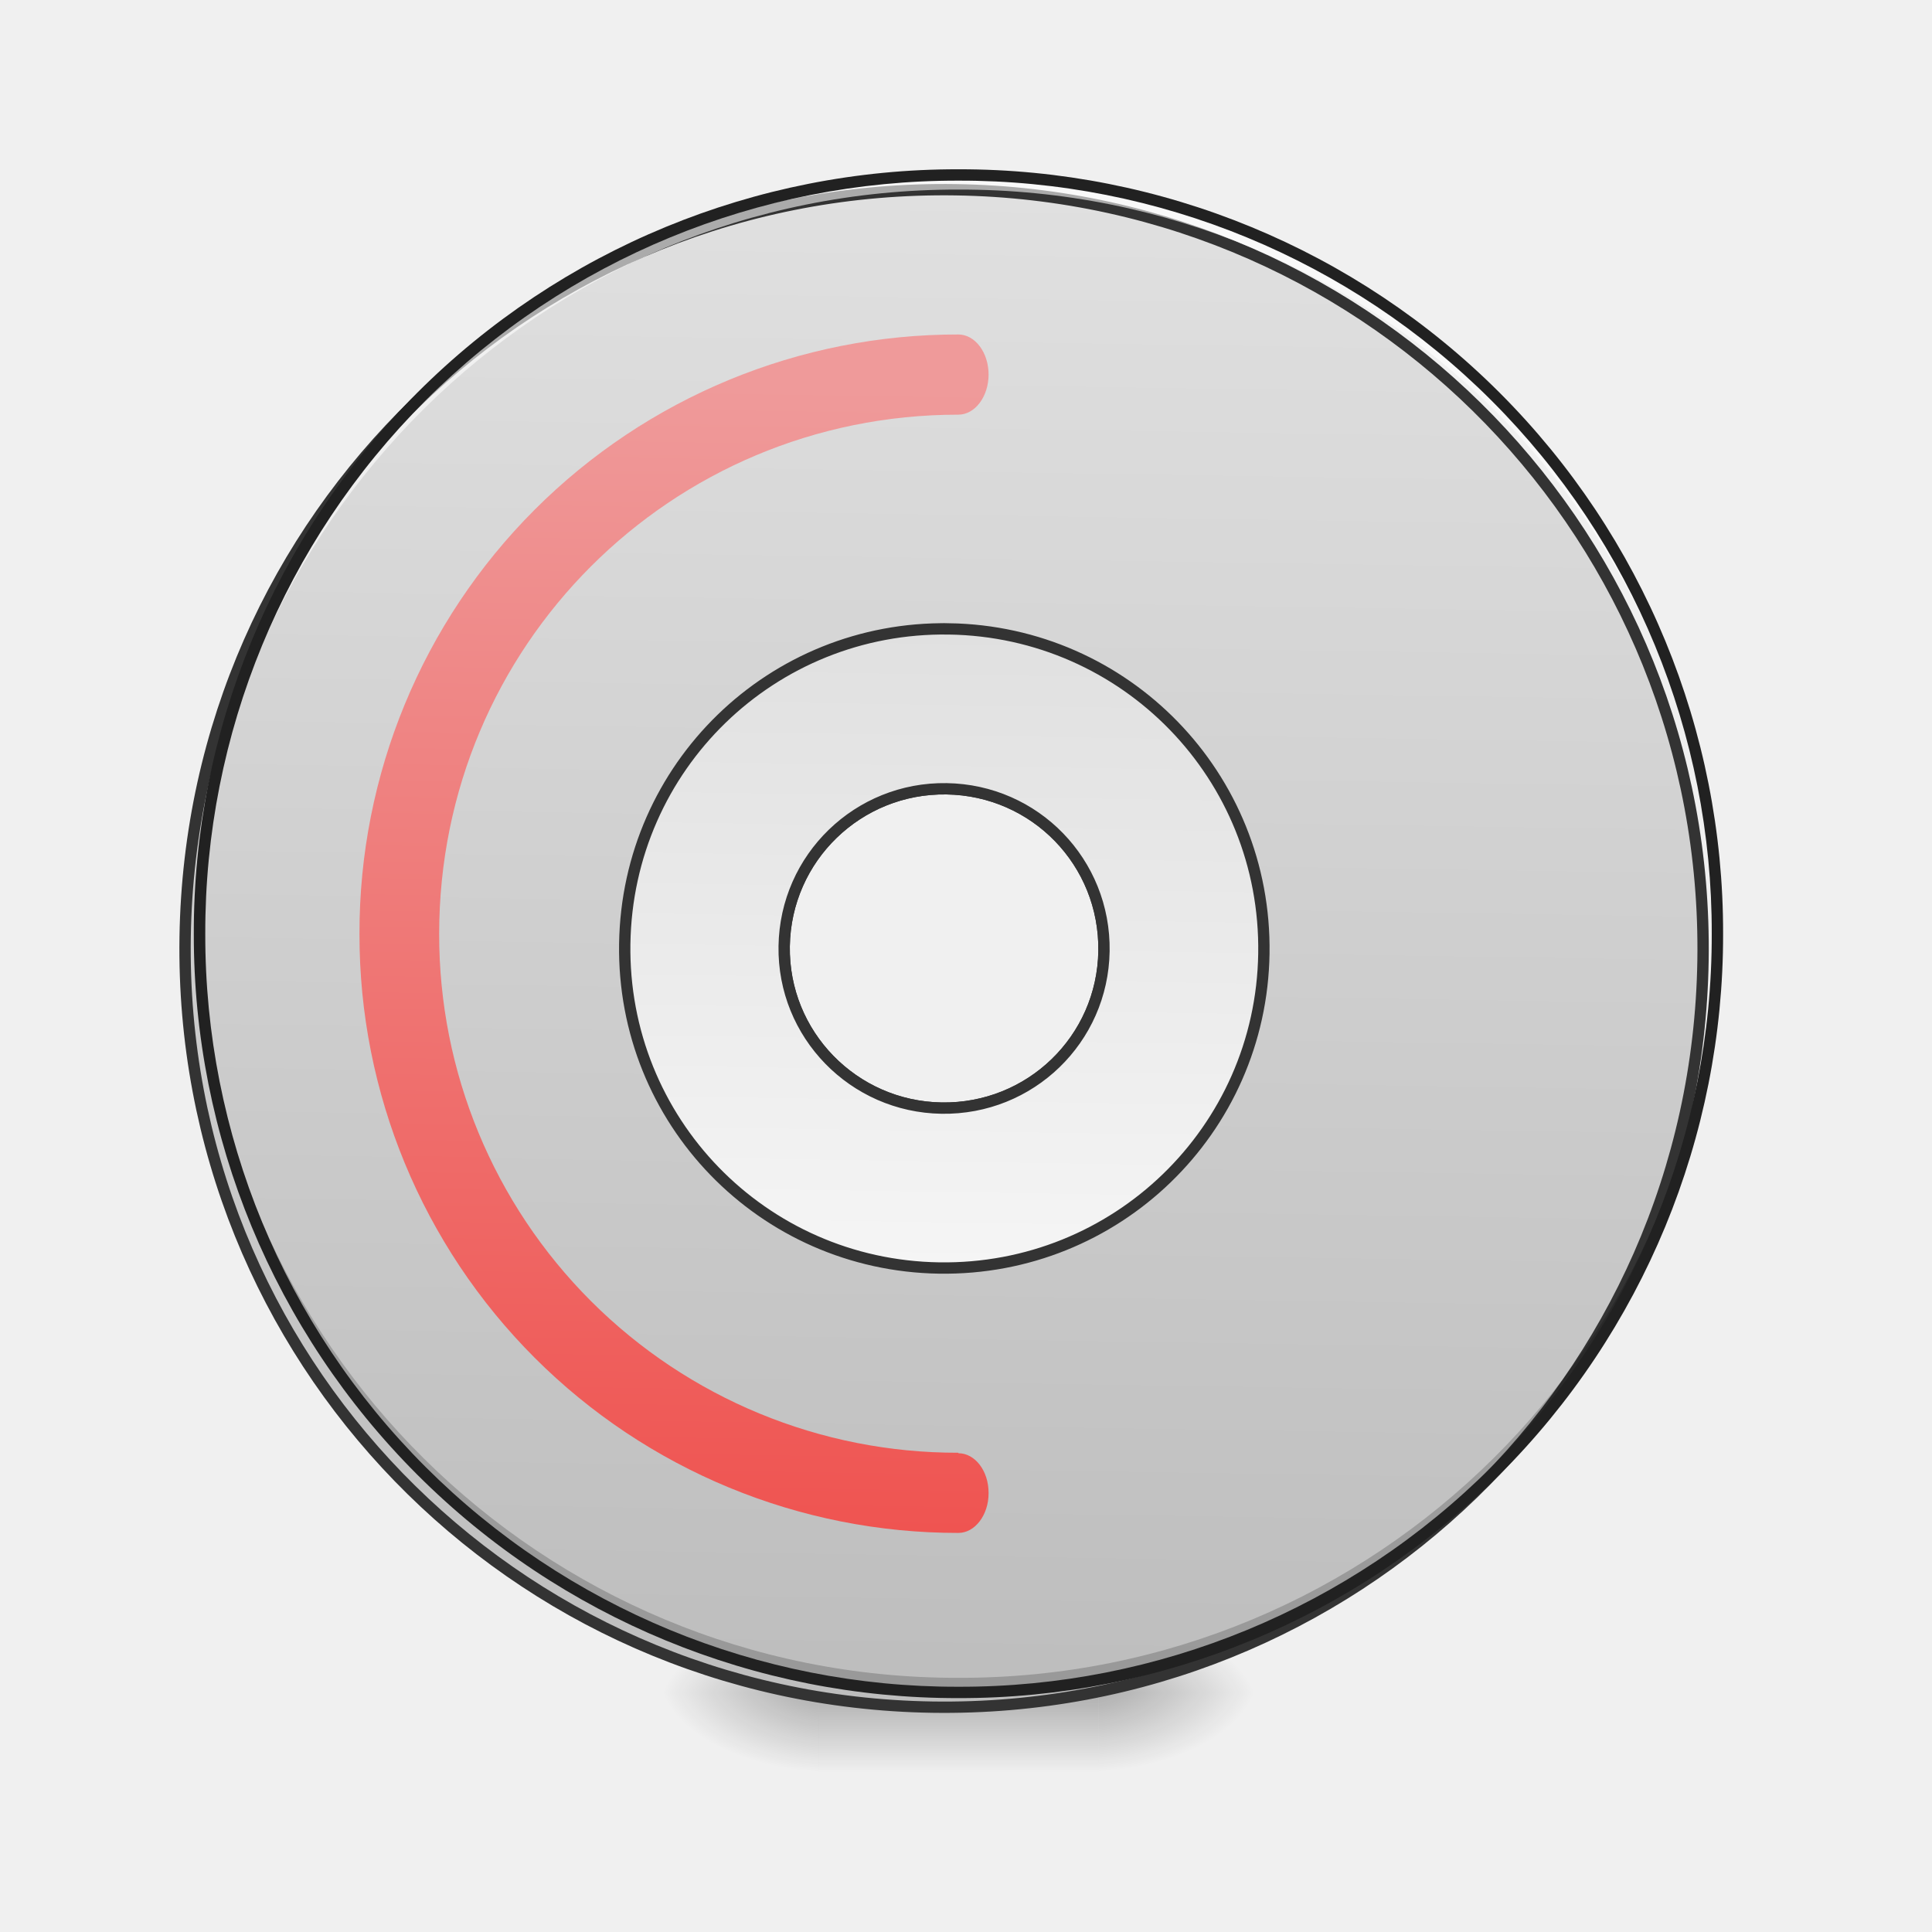
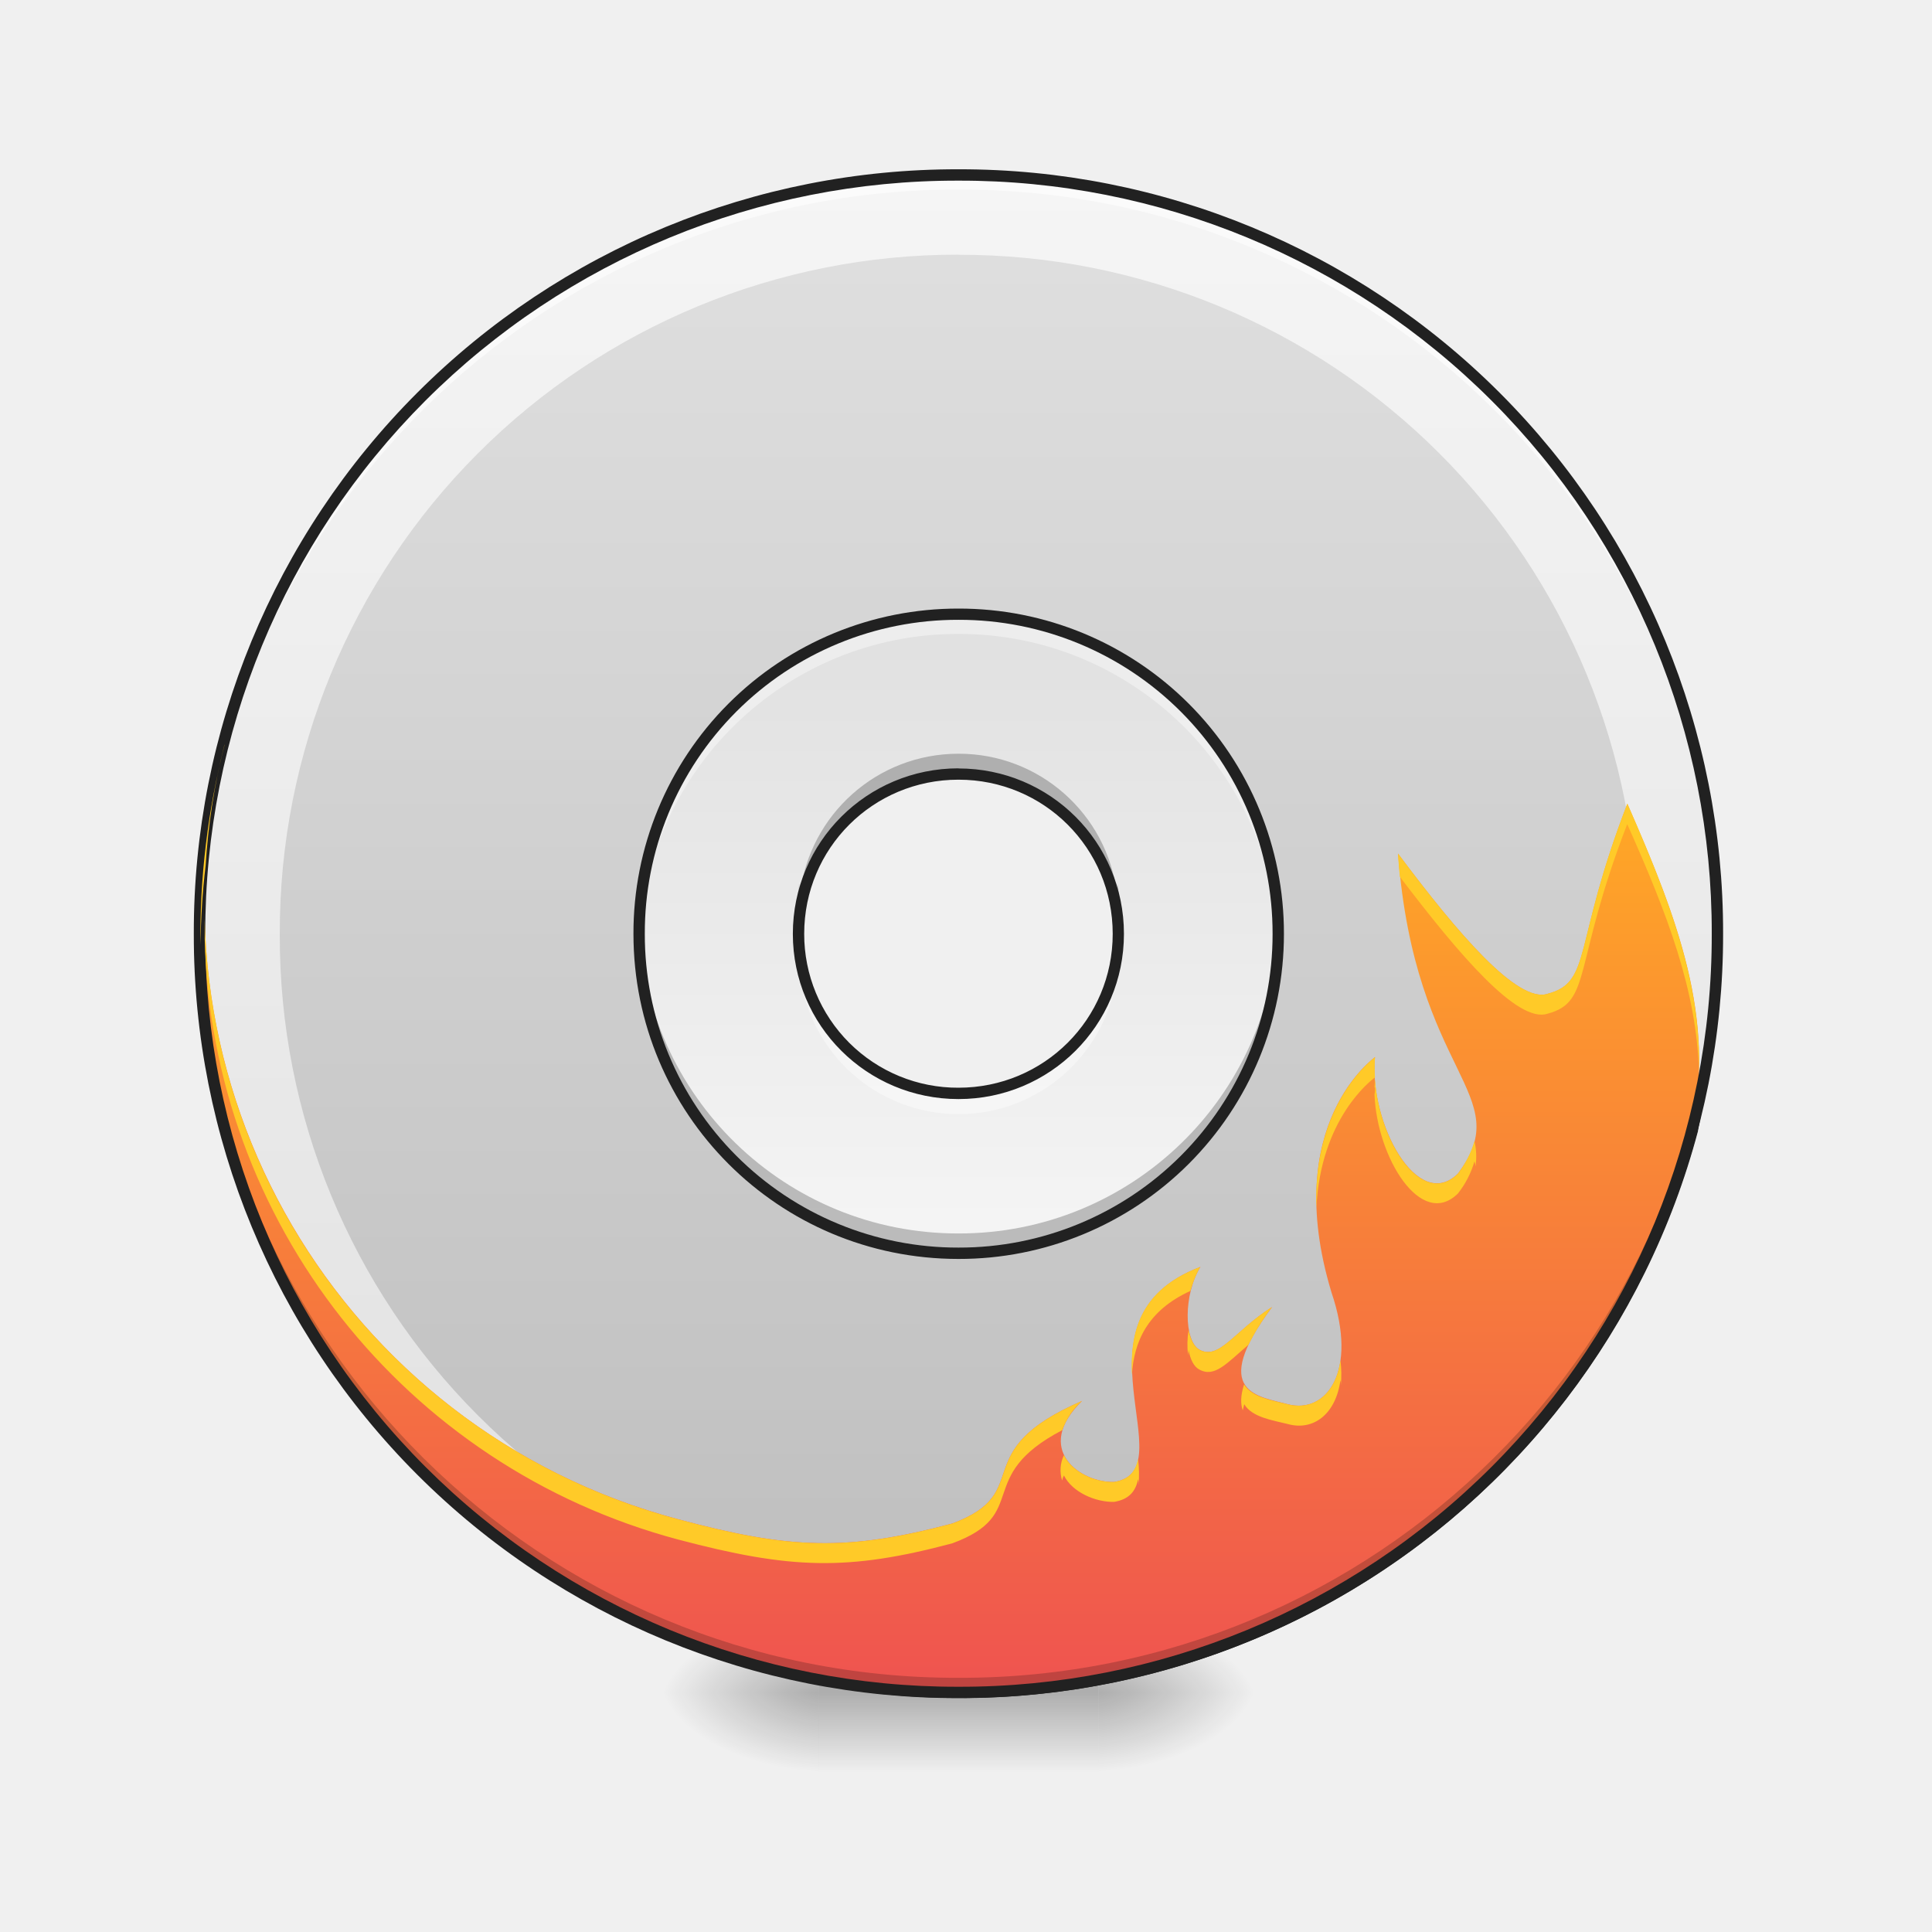
<svg xmlns="http://www.w3.org/2000/svg" width="16pt" height="16pt" viewBox="0 0 16 16">
  <defs>
-     <radialGradient id="a" gradientUnits="userSpaceOnUse" cx="450.909" cy="189.579" fx="450.909" fy="189.579" r="21.167" gradientTransform="matrix(0 -.03907 -.07032 0 22.262 31.798)">
+     <linearGradient id="a" gradientUnits="userSpaceOnUse" x1="254" y1="-168.667" x2="254" y2="233.5" gradientTransform="matrix(.03125 0 0 .03125 0 6.72)">
+       <stop offset="0" stop-color="#e0e0e0" />
+       <stop offset="1" stop-color="#bdbdbd" />
+     </linearGradient>
+     <linearGradient id="b" gradientUnits="userSpaceOnUse" x1="433.917" y1="-168.667" x2="433.917" y2="233.5" gradientTransform="matrix(.03125 0 0 .03125 -5.623 6.72)">
+       <stop offset="0" stop-color="#f5f5f5" />
+       <stop offset="1" stop-color="#e0e0e0" />
+     </linearGradient>
+     <radialGradient id="c" gradientUnits="userSpaceOnUse" cx="450.909" cy="189.579" fx="450.909" fy="189.579" r="21.167" gradientTransform="matrix(0 -.03907 -.07032 0 22.262 31.798)">
      <stop offset="0" stop-opacity=".314" />
      <stop offset=".222" stop-opacity=".275" />
      <stop offset="1" stop-opacity="0" />
    </radialGradient>
-     <radialGradient id="b" gradientUnits="userSpaceOnUse" cx="450.909" cy="189.579" fx="450.909" fy="189.579" r="21.167" gradientTransform="matrix(0 .03907 .07032 0 -6.385 -3.764)">
+     <radialGradient id="d" gradientUnits="userSpaceOnUse" cx="450.909" cy="189.579" fx="450.909" fy="189.579" r="21.167" gradientTransform="matrix(0 .03907 .07032 0 -6.385 -3.764)">
      <stop offset="0" stop-opacity=".314" />
      <stop offset=".222" stop-opacity=".275" />
      <stop offset="1" stop-opacity="0" />
    </radialGradient>
-     <radialGradient id="c" gradientUnits="userSpaceOnUse" cx="450.909" cy="189.579" fx="450.909" fy="189.579" r="21.167" gradientTransform="matrix(0 -.03907 .07032 0 -6.385 31.798)">
+     <radialGradient id="e" gradientUnits="userSpaceOnUse" cx="450.909" cy="189.579" fx="450.909" fy="189.579" r="21.167" gradientTransform="matrix(0 -.03907 .07032 0 -6.385 31.798)">
      <stop offset="0" stop-opacity=".314" />
      <stop offset=".222" stop-opacity=".275" />
      <stop offset="1" stop-opacity="0" />
    </radialGradient>
-     <radialGradient id="d" gradientUnits="userSpaceOnUse" cx="450.909" cy="189.579" fx="450.909" fy="189.579" r="21.167" gradientTransform="matrix(0 .03907 -.07032 0 22.262 -3.764)">
+     <radialGradient id="f" gradientUnits="userSpaceOnUse" cx="450.909" cy="189.579" fx="450.909" fy="189.579" r="21.167" gradientTransform="matrix(0 .03907 -.07032 0 22.262 -3.764)">
      <stop offset="0" stop-opacity=".314" />
      <stop offset=".222" stop-opacity=".275" />
      <stop offset="1" stop-opacity="0" />
    </radialGradient>
-     <linearGradient id="e" gradientUnits="userSpaceOnUse" x1="255.323" y1="233.5" x2="255.323" y2="254.667" gradientTransform="matrix(.00668 0 0 .03125 6.233 6.72)">
+     <linearGradient id="g" gradientUnits="userSpaceOnUse" x1="255.323" y1="233.5" x2="255.323" y2="254.667" gradientTransform="matrix(.00668 0 0 .03125 6.233 6.72)">
      <stop offset="0" stop-opacity=".275" />
      <stop offset="1" stop-opacity="0" />
    </linearGradient>
-     <linearGradient id="f" gradientUnits="userSpaceOnUse" x1="254" y1="-168.667" x2="254" y2="233.5" gradientTransform="matrix(3.77953 0 0 3.77953 0 812.598)">
-       <stop offset="0" stop-color="#e0e0e0" />
-       <stop offset="1" stop-color="#bdbdbd" />
+     <linearGradient id="h" gradientUnits="userSpaceOnUse" x1="844.926" y1="967.064" x2="1694.941" y2="739.303" gradientTransform="rotate(104.998 7.945 7.734) scale(.00827)">
+       <stop offset="0" stop-color="#ffa726" />
+       <stop offset="1" stop-color="#ef5350" />
    </linearGradient>
-     <linearGradient id="g" gradientUnits="userSpaceOnUse" x1="254" y1="117.083" x2="254" y2="-52.25" gradientTransform="matrix(3.77953 0 0 3.77953 0 812.598)">
+     <linearGradient id="i" gradientUnits="userSpaceOnUse" x1="254" y1="117.083" x2="254" y2="-52.25" gradientTransform="matrix(.03125 0 0 .03125 0 6.72)">
      <stop offset="0" stop-color="#f5f5f5" />
      <stop offset="1" stop-color="#e0e0e0" />
    </linearGradient>
-     <linearGradient id="h" gradientUnits="userSpaceOnUse" x1="960" y1="1535.118" x2="960" y2="375.118" gradientTransform="rotate(.882) scale(.00827)">
-       <stop offset="0" stop-color="#ef5350" />
-       <stop offset="1" stop-color="#ef9a9a" />
-     </linearGradient>
  </defs>
-   <path d="M9.098 14.016h1.32v-.66h-1.32zm0 0" fill="url(#a)" />
-   <path d="M6.781 14.016H5.457v.664h1.324zm0 0" fill="url(#b)" />
-   <path d="M6.781 14.016H5.457v-.66h1.324zm0 0" fill="url(#c)" />
-   <path d="M9.098 14.016h1.32v.664h-1.32zm0 0" fill="url(#d)" />
-   <path d="M6.781 13.852h2.317v.828H6.78zm0 0" fill="url(#e)" />
-   <path d="M959.908 175.259c-420.904 0-760.085 338.708-760.085 760.085 0 420.905 339.18 759.612 760.085 759.612 420.905 0 760.085-338.707 760.085-759.612 0-421.377-339.18-760.085-760.085-760.085zm0 599.943c88.81 0 160.143 71.331 160.143 160.142 0 88.338-71.332 159.67-160.143 159.67-88.338 0-160.142-71.332-160.142-159.67 0-88.81 71.804-160.142 160.142-160.142zm0 0" transform="rotate(.882) scale(.00827)" fill="url(#f)" stroke-width="11.339" stroke-linecap="round" stroke="#333" />
+   <path d="M1.86 6.121c-.02 0-.04.016-.048.035a6.32 6.32 0 0 0 4.497 7.688 6.319 6.319 0 0 0 7.753-4.477v-.004c.094-.468.118-.726.063-.988-.055-.266-.188-.523-.398-1.008a.045.045 0 0 0-.051-.027.05.05 0 0 0-.04.039c-.046.332-.085.613-.132.832-.047.215-.102.371-.164.437-.031.036-.055.047-.09.047-.031 0-.074-.015-.133-.054-.11-.079-.258-.254-.449-.536-.012-.011-.023-.02-.04-.02-.01 0-.026.005-.034.013a.063.063 0 0 0-.012.035c.023.86-.016 1.398-.14 1.687-.063.145-.145.223-.255.262-.105.04-.246.035-.421-.004-.262-.105-.352-.285-.38-.52-.027-.238.024-.523.048-.8.004-.02-.008-.035-.024-.047a.055.055 0 0 0-.055.008h.004c-.004 0-.004.004-.007.004a.17.17 0 0 1-.028.023c-.02.02-.05.047-.086.086-.07.074-.16.191-.23.352-.149.324-.238.824-.024 1.535.11.32.094.558.024.703-.07.144-.192.2-.332.16-.063-.016-.133-.027-.192-.05a.251.251 0 0 1-.136-.087c-.024-.039-.036-.093-.004-.191.027-.094.097-.227.23-.402a.047.047 0 0 0-.004-.059.047.047 0 0 0-.058-.008c-.164.102-.278.219-.364.29a.427.427 0 0 1-.113.07.09.09 0 0 1-.082-.012c-.015-.008-.035-.035-.05-.078a.65.65 0 0 1-.02-.164.8.8 0 0 1 .097-.375c.012-.016.008-.036-.003-.051-.012-.016-.036-.024-.051-.016-.293.11-.457.281-.531.473-.079.191-.075.398-.055.59.02.191.055.37.047.5a.278.278 0 0 1-.04.144c-.023.035-.062.059-.124.067-.125.004-.282-.059-.352-.16a.21.21 0 0 1-.035-.176.5.5 0 0 1 .156-.254c.016-.016.02-.04.004-.059-.012-.02-.035-.027-.055-.015-.246.105-.398.21-.496.308a.795.795 0 0 0-.168.285c-.03.09-.05.16-.101.227-.051.066-.137.129-.305.195-.86.227-1.316.211-2.238-.035a5.23 5.23 0 0 1-3.727-6.36c.004-.015 0-.027-.011-.038a.041.041 0 0 0-.036-.02zm11.847 1.434c.164.375.281.625.324.84.051.242.031.484-.058.949a6.225 6.225 0 0 1-7.641 4.41 6.222 6.222 0 0 1-4.566-5.191 5.326 5.326 0 0 0 3.84 4.066c.933.25 1.421.266 2.292.035 0-.004.004-.004.004-.004.18-.066.282-.14.348-.223.063-.082.086-.167.117-.253a.61.61 0 0 1 .149-.25c.058-.059.156-.125.277-.196a.442.442 0 0 0-.05.13.322.322 0 0 0 .054.25.526.526 0 0 0 .433.202s0-.004.004-.004a.262.262 0 0 0 .188-.101.384.384 0 0 0 .058-.2c.008-.148-.027-.324-.046-.511-.02-.188-.024-.379.046-.547.055-.14.168-.266.364-.367a.907.907 0 0 0-.055.3c0 .07.008.137.024.192.019.055.046.105.093.133.051.031.11.035.16.02a.455.455 0 0 0 .141-.087c.043-.035.09-.078.137-.12a.857.857 0 0 0-.09.199c-.035.113-.027.203.016.27a.354.354 0 0 0 .183.124c.07.024.14.04.2.05.179.052.35-.03.437-.206.09-.176.098-.442-.016-.777v.003c-.21-.695-.12-1.168.016-1.468a1.28 1.28 0 0 1 .219-.328c.007-.012.011-.012.02-.024-.028.238-.06.477-.036.695.027.258.148.485.441.602h.008c.188.043.344.05.477.004.136-.047.238-.152.308-.313.133-.3.168-.808.149-1.582.152.207.281.364.386.442.067.047.13.07.192.07a.217.217 0 0 0 .156-.078c.086-.094.137-.258.184-.48a7.79 7.79 0 0 0 .113-.676zm-2.352 1.164v0zm0 0" fill="#212121" />
+   <path d="M7.938 1.45a6.27 6.27 0 0 0-6.286 6.284 6.27 6.27 0 0 0 6.285 6.282 6.27 6.27 0 0 0 6.286-6.282A6.27 6.27 0 0 0 7.937 1.45zm0 4.96c.734 0 1.324.59 1.324 1.324 0 .73-.59 1.32-1.325 1.32a1.322 1.322 0 1 1 0-2.644zm0 0" fill="url(#a)" />
+   <path d="M7.938 1.45a6.27 6.27 0 0 0-6.286 6.284v.012a6.273 6.273 0 0 0 6.285 6.285 6.273 6.273 0 0 0 6.286-6.285v-.012A6.27 6.27 0 0 0 7.937 1.45zm0 .66a5.612 5.612 0 0 1 5.625 5.624v.008a5.612 5.612 0 0 1-5.626 5.625 5.61 5.61 0 0 1-5.62-5.625v-.008a5.61 5.61 0 0 1 5.62-5.625zm0 0" fill="url(#b)" />
+   <path d="M9.098 14.016h1.32v-.66h-1.32zm0 0" fill="url(#c)" />
+   <path d="M6.781 14.016H5.457v.664h1.324zm0 0" fill="url(#d)" />
+   <path d="M6.781 14.016H5.457v-.66h1.324zm0 0" fill="url(#e)" />
+   <path d="M9.098 14.016h1.32v.664h-1.32zm0 0" fill="url(#f)" />
+   <path d="M6.781 13.852h2.317v.828H6.78zm0 0" fill="url(#g)" />
+   <path d="M11.578 7.07c.14 1.848.992 1.985.496 2.649-.332.328-.738-.414-.687-.965 0 .004-.785.547-.36 1.95.223.655-.043 1.01-.363.925-.238-.066-.66-.09-.129-.805-.316.2-.437.446-.605.352-.125-.078-.13-.453.011-.684-1.132.43-.109 1.684-.714 1.781-.278.008-.676-.27-.266-.671-.973.421-.375.753-1.074 1.015-.867.23-1.34.215-2.27-.035A5.281 5.281 0 0 1 1.86 6.168a6.269 6.269 0 0 0 4.461 7.629 6.265 6.265 0 0 0 7.696-4.442c.183-.937-.114-1.726-.54-2.699-.453 1.172-.289 1.477-.66 1.574-.246.082-.742-.496-1.238-1.16zm0 0" fill="url(#h)" />
  <path d="M7.938 14.016a6.27 6.27 0 0 1-6.286-6.282v-.062a6.273 6.273 0 0 0 6.285 6.223 6.27 6.27 0 0 0 6.286-6.223v.062a6.27 6.27 0 0 1-6.286 6.282zm0 0" fill-opacity=".196" />
  <path d="M7.938 1.45a6.27 6.27 0 0 0-6.286 6.284v.059A6.273 6.273 0 0 1 7.937 1.57a6.27 6.27 0 0 1 6.286 6.223v-.059A6.27 6.27 0 0 0 7.937 1.45zm0 0" fill="#fff" fill-opacity=".588" />
  <path d="M7.938 1.402a6.318 6.318 0 0 0-6.333 6.332 6.318 6.318 0 0 0 6.332 6.329 6.318 6.318 0 0 0 6.333-6.329 6.318 6.318 0 0 0-6.332-6.332zm0 .094a6.223 6.223 0 0 1 6.238 6.238 6.222 6.222 0 0 1-6.239 6.235A6.222 6.222 0 0 1 1.7 7.734a6.223 6.223 0 0 1 6.239-6.238zm0 0" fill="#212121" />
-   <path d="M959.908 615.06c-177.148 0-319.812 142.663-319.812 320.284 0 177.148 142.664 319.812 319.812 319.812 177.149 0 320.285-142.664 320.285-319.812 0-177.621-143.136-320.285-320.285-320.285zm0 160.142c88.81 0 160.143 71.331 160.143 160.142 0 88.338-71.332 159.67-160.143 159.67-88.338 0-160.142-71.332-160.142-159.67 0-88.81 71.804-160.142 160.142-160.142zm0 0" transform="rotate(.882) scale(.00827)" fill="url(#g)" stroke-width="11.339" stroke-linecap="round" stroke="#333" />
-   <path d="M7.938 2.77a4.954 4.954 0 0 0-4.961 4.964 4.953 4.953 0 0 0 4.96 4.961c.137 0 .25-.148.25-.328v-.004c0-.183-.113-.328-.25-.328v-.004a4.29 4.29 0 0 1-4.3-4.297c0-2.382 1.918-4.3 4.3-4.3.137 0 .25-.149.25-.332 0-.184-.113-.332-.25-.332zm0 0" fill="url(#h)" />
+   <path d="M7.938 5.086a2.64 2.64 0 0 0-2.645 2.648 2.639 2.639 0 0 0 2.644 2.645 2.642 2.642 0 0 0 2.649-2.645 2.643 2.643 0 0 0-2.649-2.648zm0 1.324c.734 0 1.324.59 1.324 1.324 0 .73-.59 1.32-1.325 1.32a1.322 1.322 0 1 1 0-2.644zm0 0" fill="url(#i)" />
+   <path d="M7.938 5.086a2.64 2.64 0 0 0-2.645 2.648v.082A2.641 2.641 0 0 1 7.937 5.25a2.641 2.641 0 0 1 2.645 2.566c0-.027.004-.054.004-.082a2.643 2.643 0 0 0-2.649-2.648zM6.625 7.898c-.008.055-.012.11-.012.165 0 .027.004.054.004.082.004-.028.004-.055.008-.082a1.322 1.322 0 0 0 2.625 0 .583.583 0 0 1 .008.082 1.159 1.159 0 0 0-.008-.246 1.319 1.319 0 0 1-1.313 1.156c-.675 0-1.23-.504-1.312-1.157zm0 0" fill="#fff" fill-opacity=".392" />
+   <path d="M7.938 6.242c-.676 0-1.231.504-1.313 1.16-.004-.027-.004-.054-.008-.082 0 .028-.004.055-.004.082 0 .055.004.11.012.164A1.322 1.322 0 0 1 7.938 6.41c.675 0 1.234.504 1.312 1.156.008-.054.012-.109.012-.164 0-.027 0-.054-.004-.082a.583.583 0 0 1-.008.082 1.319 1.319 0 0 0-1.313-1.16zM5.293 7.648v.086a2.639 2.639 0 0 0 2.644 2.645 2.642 2.642 0 0 0 2.649-2.645c0-.03-.004-.058-.004-.086a2.641 2.641 0 0 1-2.645 2.567 2.641 2.641 0 0 1-2.644-2.567zm0 0" fill-opacity=".235" />
+   <path d="M7.938 5.04a2.687 2.687 0 0 0-2.692 2.694c0 1.489 1.2 2.692 2.691 2.692a2.69 2.69 0 0 0 2.696-2.692A2.69 2.69 0 0 0 7.938 5.04zm0 .093a2.596 2.596 0 0 1 2.601 2.601 2.595 2.595 0 0 1-2.601 2.598A2.592 2.592 0 0 1 5.34 7.734a2.592 2.592 0 0 1 2.598-2.601zm0 1.23c-.758 0-1.372.61-1.372 1.371 0 .758.614 1.368 1.372 1.368.757 0 1.37-.61 1.37-1.368 0-.761-.613-1.37-1.37-1.37zm0 .094c.707 0 1.277.566 1.277 1.277 0 .707-.57 1.274-1.277 1.274A1.272 1.272 0 0 1 6.66 7.734c0-.71.57-1.277 1.277-1.277zm0 0" fill="#212121" />
+   <path d="M1.86 6.168a6.361 6.361 0 0 0-.2 1.656c.004-.219.016-.437.043-.656.02-.332.07-.664.156-1zm11.617.488c-.454 1.172-.29 1.477-.66 1.574-.247.082-.743-.496-1.239-1.16.004.067.008.13.016.192.492.648.976 1.215 1.222 1.133.371-.098.207-.399.66-1.57.329.737.575 1.374.594 2.05.02-.738-.242-1.418-.593-2.219zM1.695 7.61V7.773a5.285 5.285 0 0 0 3.922 4.977c.93.246 1.403.262 2.27.031.656-.242.172-.55.91-.937a.59.59 0 0 1 .164-.242c-.973.421-.375.753-1.074 1.015-.867.23-1.34.215-2.27-.035a5.28 5.28 0 0 1-3.922-4.973zm9.692 1.145c0 .004-.516.363-.485 1.25.032-.742.457-1.063.485-1.082a1.205 1.205 0 0 1 0-.168zm0 .187c0 .02-.004.043-.004.067 0-.004.004-.004.004-.004 0 .02 0 .039-.004.059.02.523.387 1.12.691.82a.783.783 0 0 0 .137-.266.14.14 0 0 1 .008.043.549.549 0 0 0-.008-.21.834.834 0 0 1-.137.269c-.297.293-.652-.266-.687-.778zm0 .227v0zM9.94 10.492c-.507.192-.582.551-.566.895.016-.27.125-.532.484-.696.02-.07.047-.14.082-.199zm.594.332c-.316.2-.437.446-.605.352-.043-.028-.07-.086-.086-.16a.77.77 0 0 0-.004.21c0-.015.004-.03.004-.046.015.078.043.136.086.16.129.074.23-.05.41-.203.043-.086.105-.192.195-.313zm.567.442c-.04.285-.227.418-.438.363-.121-.031-.293-.055-.36-.164-.03.094-.03.16-.011.215l.012-.051c.066.11.238.133.36.164.21.059.398-.078.437-.363a.16.16 0 0 1 .003.043.93.93 0 0 0-.003-.207zm-2.29.785a.288.288 0 0 0-.015.21.14.14 0 0 1 .015-.042c.07.14.262.222.415.219.125-.02.18-.09.199-.188a.223.223 0 0 1 .004.05 1.043 1.043 0 0 0-.004-.218c-.02.102-.074.172-.2.191-.152.004-.343-.078-.414-.222zm0 0" fill="#ffca28" />
</svg>
